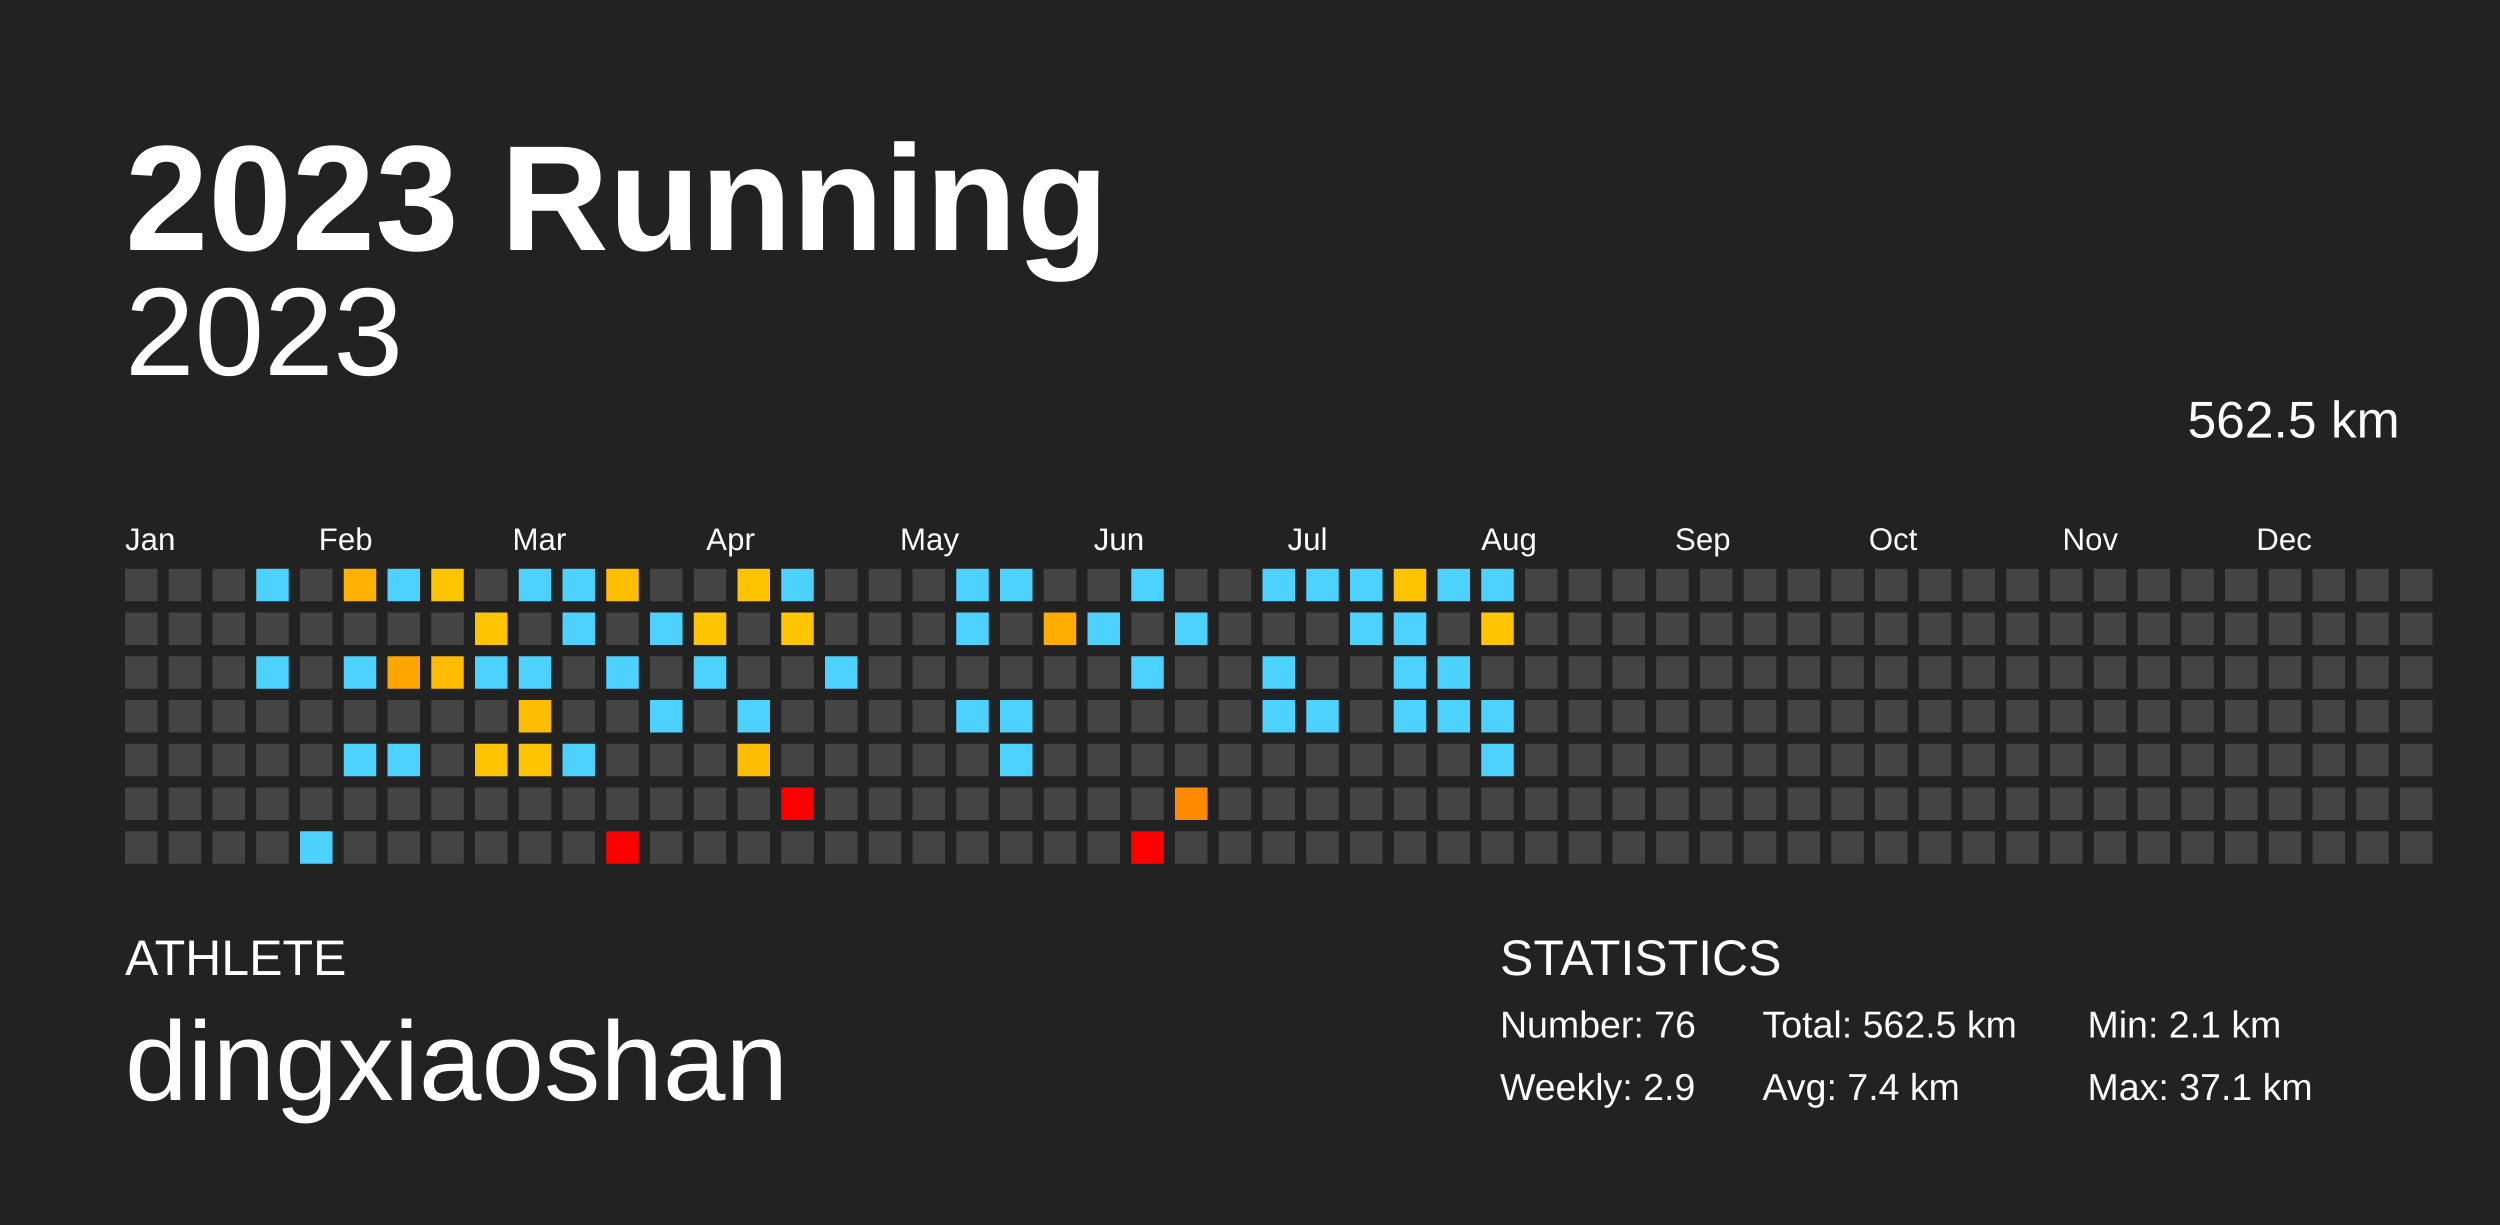
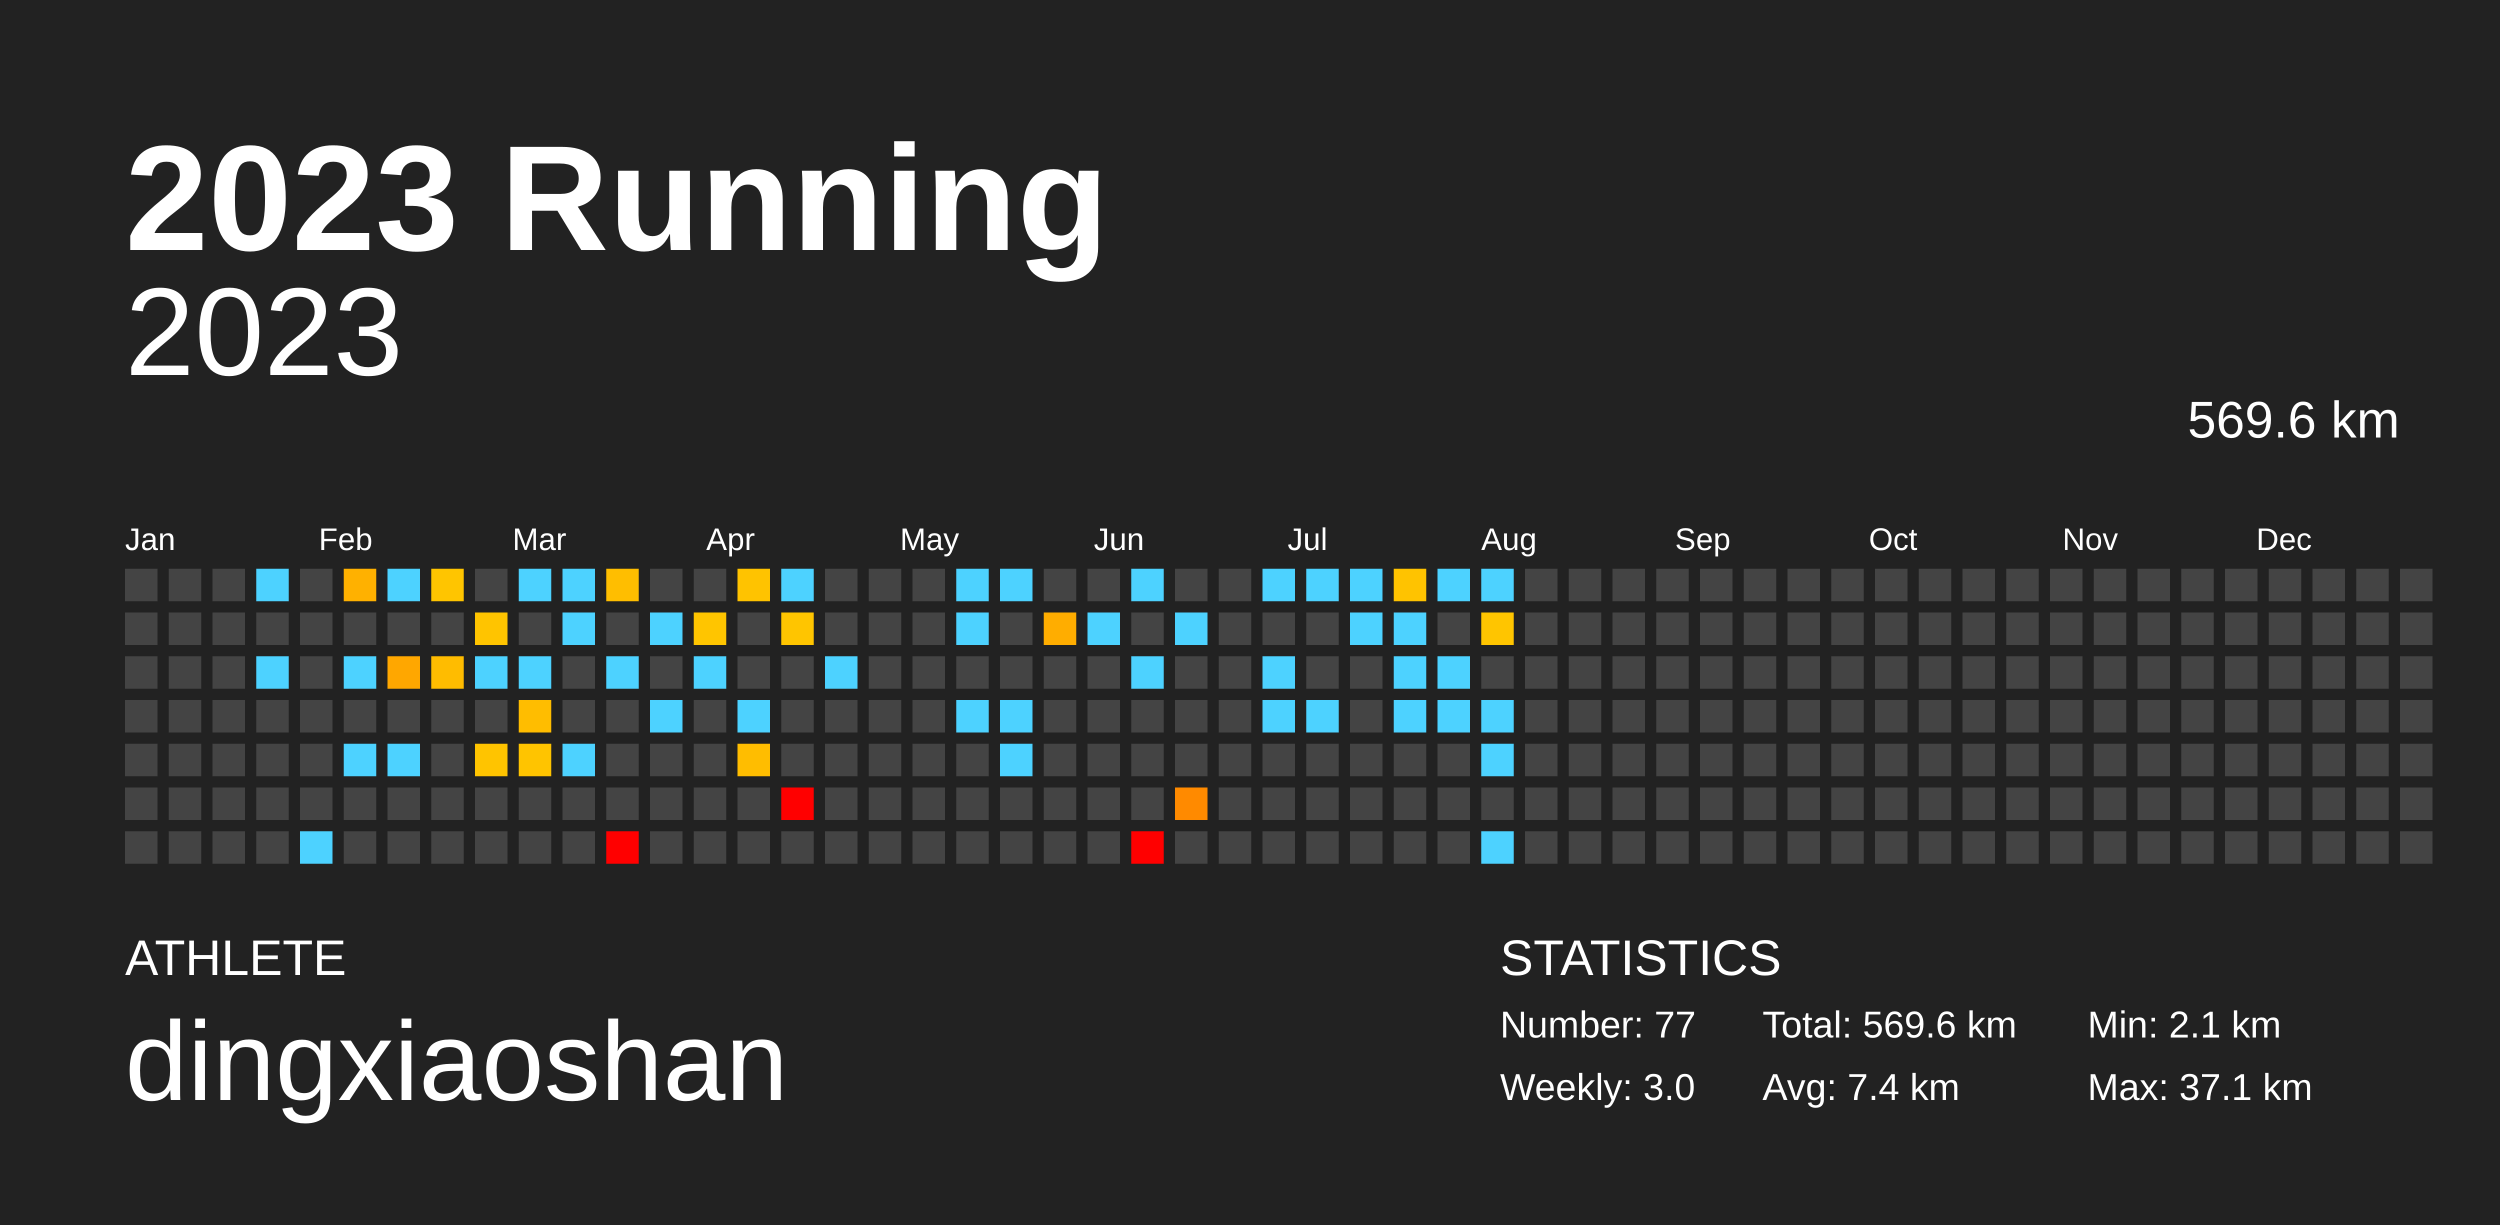
<svg xmlns="http://www.w3.org/2000/svg" baseProfile="full" height="98mm" version="1.1" viewBox="0,0,200,98" width="200mm">
  <defs />
  <rect fill="#222222" height="98" width="200" x="0" y="0" />
  <text fill="#FFFFFF" style="font-size:12px; font-family:Arial; font-weight:bold;" x="10" y="20">2023 Running</text>
  <text fill="#FFFFFF" style="font-size:4px; font-family:Arial" x="10" y="78">ATHLETE</text>
  <text fill="#FFFFFF" style="font-size:9px; font-family:Arial" x="10" y="88">dingxiaoshan</text>
  <text fill="#FFFFFF" style="font-size:4px; font-family:Arial" x="120" y="78">STATISTICS</text>
-   <text fill="#FFFFFF" style="font-size:3px; font-family:Arial" x="120" y="83">Number: 76</text>
-   <text fill="#FFFFFF" style="font-size:3px; font-family:Arial" x="120" y="88">Weekly: 2.9</text>
-   <text fill="#FFFFFF" style="font-size:3px; font-family:Arial" x="141" y="83">Total: 562.5 km</text>
+   <text fill="#FFFFFF" style="font-size:3px; font-family:Arial" x="120" y="83">Number: 77</text>
+   <text fill="#FFFFFF" style="font-size:3px; font-family:Arial" x="120" y="88">Weekly: 3.0</text>
+   <text fill="#FFFFFF" style="font-size:3px; font-family:Arial" x="141" y="83">Total: 569.6 km</text>
  <text fill="#FFFFFF" style="font-size:3px; font-family:Arial" x="141" y="88">Avg: 7.4 km</text>
  <text fill="#FFFFFF" style="font-size:3px; font-family:Arial" x="167" y="83">Min: 2.1 km</text>
  <text fill="#FFFFFF" style="font-size:3px; font-family:Arial" x="167" y="88">Max: 37.1 km</text>
  <text alignment-baseline="hanging" fill="#FFFFFF" style="font-size:10.0px; font-family:Arial;" x="10" y="30">2023</text>
-   <text alignment-baseline="hanging" fill="#FFFFFF" style="font-size:4.125px; font-family:Arial;" x="175" y="35">562.5 km</text>
+   <text alignment-baseline="hanging" fill="#FFFFFF" style="font-size:4.125px; font-family:Arial;" x="175" y="35">569.6 km</text>
  <text fill="#FFFFFF" style="font-size:2.5px; font-family:Arial" x="10.0" y="44">Jan</text>
  <text fill="#FFFFFF" style="font-size:2.5px; font-family:Arial" x="25.5" y="44">Feb</text>
  <text fill="#FFFFFF" style="font-size:2.5px; font-family:Arial" x="41.0" y="44">Mar</text>
  <text fill="#FFFFFF" style="font-size:2.5px; font-family:Arial" x="56.5" y="44">Apr</text>
  <text fill="#FFFFFF" style="font-size:2.5px; font-family:Arial" x="72.0" y="44">May</text>
  <text fill="#FFFFFF" style="font-size:2.5px; font-family:Arial" x="87.5" y="44">Jun</text>
  <text fill="#FFFFFF" style="font-size:2.5px; font-family:Arial" x="103.0" y="44">Jul</text>
  <text fill="#FFFFFF" style="font-size:2.5px; font-family:Arial" x="118.5" y="44">Aug</text>
  <text fill="#FFFFFF" style="font-size:2.5px; font-family:Arial" x="134.0" y="44">Sep</text>
  <text fill="#FFFFFF" style="font-size:2.5px; font-family:Arial" x="149.5" y="44">Oct</text>
  <text fill="#FFFFFF" style="font-size:2.5px; font-family:Arial" x="165.0" y="44">Nov</text>
  <text fill="#FFFFFF" style="font-size:2.5px; font-family:Arial" x="180.5" y="44">Dec</text>
  <rect fill="#444444" height="2.6" width="2.6" x="10.0" y="45.5" />
  <rect fill="#444444" height="2.6" width="2.6" x="10.0" y="49.0" />
  <rect fill="#444444" height="2.6" width="2.6" x="10.0" y="52.5" />
  <rect fill="#444444" height="2.6" width="2.6" x="10.0" y="56.0" />
  <rect fill="#444444" height="2.6" width="2.6" x="10.0" y="59.5" />
  <rect fill="#444444" height="2.6" width="2.6" x="10.0" y="63.0" />
  <rect fill="#444444" height="2.6" width="2.6" x="10.0" y="66.5" />
  <rect fill="#444444" height="2.6" width="2.6" x="13.5" y="45.5" />
  <rect fill="#444444" height="2.6" width="2.6" x="13.5" y="49.0" />
  <rect fill="#444444" height="2.6" width="2.6" x="13.5" y="52.5" />
  <rect fill="#444444" height="2.6" width="2.6" x="13.5" y="56.0" />
  <rect fill="#444444" height="2.6" width="2.6" x="13.5" y="59.5" />
  <rect fill="#444444" height="2.6" width="2.6" x="13.5" y="63.0" />
  <rect fill="#444444" height="2.6" width="2.6" x="13.5" y="66.5" />
  <rect fill="#444444" height="2.6" width="2.6" x="17.0" y="45.5" />
  <rect fill="#444444" height="2.6" width="2.6" x="17.0" y="49.0" />
  <rect fill="#444444" height="2.6" width="2.6" x="17.0" y="52.5" />
  <rect fill="#444444" height="2.6" width="2.6" x="17.0" y="56.0" />
  <rect fill="#444444" height="2.6" width="2.6" x="17.0" y="59.5" />
  <rect fill="#444444" height="2.6" width="2.6" x="17.0" y="63.0" />
  <rect fill="#444444" height="2.6" width="2.6" x="17.0" y="66.5" />
  <rect fill="#4dd2ff" height="2.6" width="2.6" x="20.5" y="45.5" />
  <rect fill="#444444" height="2.6" width="2.6" x="20.5" y="49.0" />
  <rect fill="#4dd2ff" height="2.6" width="2.6" x="20.5" y="52.5" />
  <rect fill="#444444" height="2.6" width="2.6" x="20.5" y="56.0" />
  <rect fill="#444444" height="2.6" width="2.6" x="20.5" y="59.5" />
  <rect fill="#444444" height="2.6" width="2.6" x="20.5" y="63.0" />
  <rect fill="#444444" height="2.6" width="2.6" x="20.5" y="66.5" />
  <rect fill="#444444" height="2.6" width="2.6" x="24.0" y="45.5" />
  <rect fill="#444444" height="2.6" width="2.6" x="24.0" y="49.0" />
  <rect fill="#444444" height="2.6" width="2.6" x="24.0" y="52.5" />
  <rect fill="#444444" height="2.6" width="2.6" x="24.0" y="56.0" />
  <rect fill="#444444" height="2.6" width="2.6" x="24.0" y="59.5" />
  <rect fill="#444444" height="2.6" width="2.6" x="24.0" y="63.0" />
  <rect fill="#4dd2ff" height="2.6" width="2.6" x="24.0" y="66.5" />
  <rect fill="#ffb100" height="2.6" width="2.6" x="27.5" y="45.5" />
  <rect fill="#444444" height="2.6" width="2.6" x="27.5" y="49.0" />
  <rect fill="#4dd2ff" height="2.6" width="2.6" x="27.5" y="52.5" />
  <rect fill="#444444" height="2.6" width="2.6" x="27.5" y="56.0" />
  <rect fill="#4dd2ff" height="2.6" width="2.6" x="27.5" y="59.5" />
  <rect fill="#444444" height="2.6" width="2.6" x="27.5" y="63.0" />
  <rect fill="#444444" height="2.6" width="2.6" x="27.5" y="66.5" />
  <rect fill="#4dd2ff" height="2.6" width="2.6" x="31.0" y="45.5" />
  <rect fill="#444444" height="2.6" width="2.6" x="31.0" y="49.0" />
  <rect fill="#ffa700" height="2.6" width="2.6" x="31.0" y="52.5" />
  <rect fill="#444444" height="2.6" width="2.6" x="31.0" y="56.0" />
  <rect fill="#4dd2ff" height="2.6" width="2.6" x="31.0" y="59.5" />
  <rect fill="#444444" height="2.6" width="2.6" x="31.0" y="63.0" />
  <rect fill="#444444" height="2.6" width="2.6" x="31.0" y="66.5" />
  <rect fill="#ffc500" height="2.6" width="2.6" x="34.5" y="45.5" />
  <rect fill="#444444" height="2.6" width="2.6" x="34.5" y="49.0" />
  <rect fill="#ffbc00" height="2.6" width="2.6" x="34.5" y="52.5" />
  <rect fill="#444444" height="2.6" width="2.6" x="34.5" y="56.0" />
  <rect fill="#444444" height="2.6" width="2.6" x="34.5" y="59.5" />
  <rect fill="#444444" height="2.6" width="2.6" x="34.5" y="63.0" />
  <rect fill="#444444" height="2.6" width="2.6" x="34.5" y="66.5" />
  <rect fill="#444444" height="2.6" width="2.6" x="38.0" y="45.5" />
  <rect fill="#ffc400" height="2.6" width="2.6" x="38.0" y="49.0" />
  <rect fill="#4dd2ff" height="2.6" width="2.6" x="38.0" y="52.5" />
  <rect fill="#444444" height="2.6" width="2.6" x="38.0" y="56.0" />
  <rect fill="#ffc400" height="2.6" width="2.6" x="38.0" y="59.5" />
  <rect fill="#444444" height="2.6" width="2.6" x="38.0" y="63.0" />
  <rect fill="#444444" height="2.6" width="2.6" x="38.0" y="66.5" />
  <rect fill="#4dd2ff" height="2.6" width="2.6" x="41.5" y="45.5" />
  <rect fill="#444444" height="2.6" width="2.6" x="41.5" y="49.0" />
  <rect fill="#4dd2ff" height="2.6" width="2.6" x="41.5" y="52.5" />
  <rect fill="#ffbd00" height="2.6" width="2.6" x="41.5" y="56.0" />
  <rect fill="#ffc400" height="2.6" width="2.6" x="41.5" y="59.5" />
  <rect fill="#444444" height="2.6" width="2.6" x="41.5" y="63.0" />
  <rect fill="#444444" height="2.6" width="2.6" x="41.5" y="66.5" />
  <rect fill="#4dd2ff" height="2.6" width="2.6" x="45.0" y="45.5" />
  <rect fill="#4dd2ff" height="2.6" width="2.6" x="45.0" y="49.0" />
  <rect fill="#444444" height="2.6" width="2.6" x="45.0" y="52.5" />
  <rect fill="#444444" height="2.6" width="2.6" x="45.0" y="56.0" />
  <rect fill="#4dd2ff" height="2.6" width="2.6" x="45.0" y="59.5" />
  <rect fill="#444444" height="2.6" width="2.6" x="45.0" y="63.0" />
  <rect fill="#444444" height="2.6" width="2.6" x="45.0" y="66.5" />
  <rect fill="#ffbe00" height="2.6" width="2.6" x="48.5" y="45.5" />
  <rect fill="#444444" height="2.6" width="2.6" x="48.5" y="49.0" />
  <rect fill="#4dd2ff" height="2.6" width="2.6" x="48.5" y="52.5" />
  <rect fill="#444444" height="2.6" width="2.6" x="48.5" y="56.0" />
  <rect fill="#444444" height="2.6" width="2.6" x="48.5" y="59.5" />
  <rect fill="#444444" height="2.6" width="2.6" x="48.5" y="63.0" />
  <rect fill="red" height="2.6" width="2.6" x="48.5" y="66.5" />
  <rect fill="#444444" height="2.6" width="2.6" x="52.0" y="45.5" />
  <rect fill="#4dd2ff" height="2.6" width="2.6" x="52.0" y="49.0" />
  <rect fill="#444444" height="2.6" width="2.6" x="52.0" y="52.5" />
  <rect fill="#4dd2ff" height="2.6" width="2.6" x="52.0" y="56.0" />
  <rect fill="#444444" height="2.6" width="2.6" x="52.0" y="59.5" />
  <rect fill="#444444" height="2.6" width="2.6" x="52.0" y="63.0" />
  <rect fill="#444444" height="2.6" width="2.6" x="52.0" y="66.5" />
  <rect fill="#444444" height="2.6" width="2.6" x="55.5" y="45.5" />
  <rect fill="#ffc500" height="2.6" width="2.6" x="55.5" y="49.0" />
  <rect fill="#4dd2ff" height="2.6" width="2.6" x="55.5" y="52.5" />
  <rect fill="#444444" height="2.6" width="2.6" x="55.5" y="56.0" />
  <rect fill="#444444" height="2.6" width="2.6" x="55.5" y="59.5" />
  <rect fill="#444444" height="2.6" width="2.6" x="55.5" y="63.0" />
  <rect fill="#444444" height="2.6" width="2.6" x="55.5" y="66.5" />
  <rect fill="#ffc300" height="2.6" width="2.6" x="59.0" y="45.5" />
  <rect fill="#444444" height="2.6" width="2.6" x="59.0" y="49.0" />
  <rect fill="#444444" height="2.6" width="2.6" x="59.0" y="52.5" />
  <rect fill="#4dd2ff" height="2.6" width="2.6" x="59.0" y="56.0" />
  <rect fill="#ffbd00" height="2.6" width="2.6" x="59.0" y="59.5" />
  <rect fill="#444444" height="2.6" width="2.6" x="59.0" y="63.0" />
  <rect fill="#444444" height="2.6" width="2.6" x="59.0" y="66.5" />
  <rect fill="#4dd2ff" height="2.6" width="2.6" x="62.5" y="45.5" />
  <rect fill="#ffc500" height="2.6" width="2.6" x="62.5" y="49.0" />
  <rect fill="#444444" height="2.6" width="2.6" x="62.5" y="52.5" />
  <rect fill="#444444" height="2.6" width="2.6" x="62.5" y="56.0" />
  <rect fill="#444444" height="2.6" width="2.6" x="62.5" y="59.5" />
  <rect fill="red" height="2.6" width="2.6" x="62.5" y="63.0" />
  <rect fill="#444444" height="2.6" width="2.6" x="62.5" y="66.5" />
  <rect fill="#444444" height="2.6" width="2.6" x="66.0" y="45.5" />
  <rect fill="#444444" height="2.6" width="2.6" x="66.0" y="49.0" />
  <rect fill="#4dd2ff" height="2.6" width="2.6" x="66.0" y="52.5" />
  <rect fill="#444444" height="2.6" width="2.6" x="66.0" y="56.0" />
  <rect fill="#444444" height="2.6" width="2.6" x="66.0" y="59.5" />
  <rect fill="#444444" height="2.6" width="2.6" x="66.0" y="63.0" />
  <rect fill="#444444" height="2.6" width="2.6" x="66.0" y="66.5" />
  <rect fill="#444444" height="2.6" width="2.6" x="69.5" y="45.5" />
  <rect fill="#444444" height="2.6" width="2.6" x="69.5" y="49.0" />
  <rect fill="#444444" height="2.6" width="2.6" x="69.5" y="52.5" />
  <rect fill="#444444" height="2.6" width="2.6" x="69.5" y="56.0" />
  <rect fill="#444444" height="2.6" width="2.6" x="69.5" y="59.5" />
  <rect fill="#444444" height="2.6" width="2.6" x="69.5" y="63.0" />
  <rect fill="#444444" height="2.6" width="2.6" x="69.5" y="66.5" />
  <rect fill="#444444" height="2.6" width="2.6" x="73.0" y="45.5" />
  <rect fill="#444444" height="2.6" width="2.6" x="73.0" y="49.0" />
  <rect fill="#444444" height="2.6" width="2.6" x="73.0" y="52.5" />
  <rect fill="#444444" height="2.6" width="2.6" x="73.0" y="56.0" />
  <rect fill="#444444" height="2.6" width="2.6" x="73.0" y="59.5" />
  <rect fill="#444444" height="2.6" width="2.6" x="73.0" y="63.0" />
  <rect fill="#444444" height="2.6" width="2.6" x="73.0" y="66.5" />
  <rect fill="#4dd2ff" height="2.6" width="2.6" x="76.5" y="45.5" />
  <rect fill="#4dd2ff" height="2.6" width="2.6" x="76.5" y="49.0" />
  <rect fill="#444444" height="2.6" width="2.6" x="76.5" y="52.5" />
  <rect fill="#4dd2ff" height="2.6" width="2.6" x="76.5" y="56.0" />
  <rect fill="#444444" height="2.6" width="2.6" x="76.5" y="59.5" />
  <rect fill="#444444" height="2.6" width="2.6" x="76.5" y="63.0" />
  <rect fill="#444444" height="2.6" width="2.6" x="76.5" y="66.5" />
  <rect fill="#4dd2ff" height="2.6" width="2.6" x="80.0" y="45.5" />
  <rect fill="#444444" height="2.6" width="2.6" x="80.0" y="49.0" />
  <rect fill="#444444" height="2.6" width="2.6" x="80.0" y="52.5" />
  <rect fill="#4dd2ff" height="2.6" width="2.6" x="80.0" y="56.0" />
  <rect fill="#4dd2ff" height="2.6" width="2.6" x="80.0" y="59.5" />
  <rect fill="#444444" height="2.6" width="2.6" x="80.0" y="63.0" />
  <rect fill="#444444" height="2.6" width="2.6" x="80.0" y="66.5" />
  <rect fill="#444444" height="2.6" width="2.6" x="83.5" y="45.5" />
  <rect fill="#ffad00" height="2.6" width="2.6" x="83.5" y="49.0" />
  <rect fill="#444444" height="2.6" width="2.6" x="83.5" y="52.5" />
  <rect fill="#444444" height="2.6" width="2.6" x="83.5" y="56.0" />
  <rect fill="#444444" height="2.6" width="2.6" x="83.5" y="59.5" />
  <rect fill="#444444" height="2.6" width="2.6" x="83.5" y="63.0" />
  <rect fill="#444444" height="2.6" width="2.6" x="83.5" y="66.5" />
  <rect fill="#444444" height="2.6" width="2.6" x="87.0" y="45.5" />
  <rect fill="#4dd2ff" height="2.6" width="2.6" x="87.0" y="49.0" />
  <rect fill="#444444" height="2.6" width="2.6" x="87.0" y="52.5" />
  <rect fill="#444444" height="2.6" width="2.6" x="87.0" y="56.0" />
  <rect fill="#444444" height="2.6" width="2.6" x="87.0" y="59.5" />
  <rect fill="#444444" height="2.6" width="2.6" x="87.0" y="63.0" />
  <rect fill="#444444" height="2.6" width="2.6" x="87.0" y="66.5" />
  <rect fill="#4dd2ff" height="2.6" width="2.6" x="90.5" y="45.5" />
  <rect fill="#444444" height="2.6" width="2.6" x="90.5" y="49.0" />
  <rect fill="#4dd2ff" height="2.6" width="2.6" x="90.5" y="52.5" />
  <rect fill="#444444" height="2.6" width="2.6" x="90.5" y="56.0" />
  <rect fill="#444444" height="2.6" width="2.6" x="90.5" y="59.5" />
  <rect fill="#444444" height="2.6" width="2.6" x="90.5" y="63.0" />
  <rect fill="red" height="2.6" width="2.6" x="90.5" y="66.5" />
  <rect fill="#444444" height="2.6" width="2.6" x="94.0" y="45.5" />
  <rect fill="#4dd2ff" height="2.6" width="2.6" x="94.0" y="49.0" />
  <rect fill="#444444" height="2.6" width="2.6" x="94.0" y="52.5" />
  <rect fill="#444444" height="2.6" width="2.6" x="94.0" y="56.0" />
  <rect fill="#444444" height="2.6" width="2.6" x="94.0" y="59.5" />
  <rect fill="#ff8a00" height="2.6" width="2.6" x="94.0" y="63.0" />
  <rect fill="#444444" height="2.6" width="2.6" x="94.0" y="66.5" />
  <rect fill="#444444" height="2.6" width="2.6" x="97.5" y="45.5" />
  <rect fill="#444444" height="2.6" width="2.6" x="97.5" y="49.0" />
  <rect fill="#444444" height="2.6" width="2.6" x="97.5" y="52.5" />
  <rect fill="#444444" height="2.6" width="2.6" x="97.5" y="56.0" />
  <rect fill="#444444" height="2.6" width="2.6" x="97.5" y="59.5" />
  <rect fill="#444444" height="2.6" width="2.6" x="97.5" y="63.0" />
  <rect fill="#444444" height="2.6" width="2.6" x="97.5" y="66.5" />
  <rect fill="#4dd2ff" height="2.6" width="2.6" x="101.0" y="45.5" />
  <rect fill="#444444" height="2.6" width="2.6" x="101.0" y="49.0" />
  <rect fill="#4dd2ff" height="2.6" width="2.6" x="101.0" y="52.5" />
  <rect fill="#4dd2ff" height="2.6" width="2.6" x="101.0" y="56.0" />
  <rect fill="#444444" height="2.6" width="2.6" x="101.0" y="59.5" />
  <rect fill="#444444" height="2.6" width="2.6" x="101.0" y="63.0" />
  <rect fill="#444444" height="2.6" width="2.6" x="101.0" y="66.5" />
  <rect fill="#4dd2ff" height="2.6" width="2.6" x="104.5" y="45.5" />
  <rect fill="#444444" height="2.6" width="2.6" x="104.5" y="49.0" />
  <rect fill="#444444" height="2.6" width="2.6" x="104.5" y="52.5" />
  <rect fill="#4dd2ff" height="2.6" width="2.6" x="104.5" y="56.0" />
  <rect fill="#444444" height="2.6" width="2.6" x="104.5" y="59.5" />
  <rect fill="#444444" height="2.6" width="2.6" x="104.5" y="63.0" />
  <rect fill="#444444" height="2.6" width="2.6" x="104.5" y="66.5" />
  <rect fill="#4dd2ff" height="2.6" width="2.6" x="108.0" y="45.5" />
  <rect fill="#4dd2ff" height="2.6" width="2.6" x="108.0" y="49.0" />
  <rect fill="#444444" height="2.6" width="2.6" x="108.0" y="52.5" />
  <rect fill="#444444" height="2.6" width="2.6" x="108.0" y="56.0" />
  <rect fill="#444444" height="2.6" width="2.6" x="108.0" y="59.5" />
  <rect fill="#444444" height="2.6" width="2.6" x="108.0" y="63.0" />
  <rect fill="#444444" height="2.6" width="2.6" x="108.0" y="66.5" />
  <rect fill="#ffc300" height="2.6" width="2.6" x="111.5" y="45.5" />
  <rect fill="#4dd2ff" height="2.6" width="2.6" x="111.5" y="49.0" />
  <rect fill="#4dd2ff" height="2.6" width="2.6" x="111.5" y="52.5" />
  <rect fill="#4dd2ff" height="2.6" width="2.6" x="111.5" y="56.0" />
  <rect fill="#444444" height="2.6" width="2.6" x="111.5" y="59.5" />
  <rect fill="#444444" height="2.6" width="2.6" x="111.5" y="63.0" />
  <rect fill="#444444" height="2.6" width="2.6" x="111.5" y="66.5" />
  <rect fill="#4dd2ff" height="2.6" width="2.6" x="115.0" y="45.5" />
  <rect fill="#444444" height="2.6" width="2.6" x="115.0" y="49.0" />
  <rect fill="#4dd2ff" height="2.6" width="2.6" x="115.0" y="52.5" />
  <rect fill="#4dd2ff" height="2.6" width="2.6" x="115.0" y="56.0" />
  <rect fill="#444444" height="2.6" width="2.6" x="115.0" y="59.5" />
  <rect fill="#444444" height="2.6" width="2.6" x="115.0" y="63.0" />
  <rect fill="#444444" height="2.6" width="2.6" x="115.0" y="66.5" />
  <rect fill="#4dd2ff" height="2.6" width="2.6" x="118.5" y="45.5" />
  <rect fill="#ffc500" height="2.6" width="2.6" x="118.5" y="49.0" />
  <rect fill="#444444" height="2.6" width="2.6" x="118.5" y="52.5" />
  <rect fill="#4dd2ff" height="2.6" width="2.6" x="118.5" y="56.0" />
  <rect fill="#4dd2ff" height="2.6" width="2.6" x="118.5" y="59.5" />
  <rect fill="#444444" height="2.6" width="2.6" x="118.5" y="63.0" />
-   <rect fill="#444444" height="2.6" width="2.6" x="118.5" y="66.5" />
+   <rect fill="#4dd2ff" height="2.6" width="2.6" x="118.5" y="66.5" />
  <rect fill="#444444" height="2.6" width="2.6" x="122.0" y="45.5" />
  <rect fill="#444444" height="2.6" width="2.6" x="122.0" y="49.0" />
  <rect fill="#444444" height="2.6" width="2.6" x="122.0" y="52.5" />
  <rect fill="#444444" height="2.6" width="2.6" x="122.0" y="56.0" />
  <rect fill="#444444" height="2.6" width="2.6" x="122.0" y="59.5" />
  <rect fill="#444444" height="2.6" width="2.6" x="122.0" y="63.0" />
  <rect fill="#444444" height="2.6" width="2.6" x="122.0" y="66.5" />
  <rect fill="#444444" height="2.6" width="2.6" x="125.5" y="45.5" />
  <rect fill="#444444" height="2.6" width="2.6" x="125.5" y="49.0" />
  <rect fill="#444444" height="2.6" width="2.6" x="125.5" y="52.5" />
  <rect fill="#444444" height="2.6" width="2.6" x="125.5" y="56.0" />
  <rect fill="#444444" height="2.6" width="2.6" x="125.5" y="59.5" />
  <rect fill="#444444" height="2.6" width="2.6" x="125.5" y="63.0" />
  <rect fill="#444444" height="2.6" width="2.6" x="125.5" y="66.5" />
  <rect fill="#444444" height="2.6" width="2.6" x="129.0" y="45.5" />
  <rect fill="#444444" height="2.6" width="2.6" x="129.0" y="49.0" />
  <rect fill="#444444" height="2.6" width="2.6" x="129.0" y="52.5" />
  <rect fill="#444444" height="2.6" width="2.6" x="129.0" y="56.0" />
  <rect fill="#444444" height="2.6" width="2.6" x="129.0" y="59.5" />
  <rect fill="#444444" height="2.6" width="2.6" x="129.0" y="63.0" />
  <rect fill="#444444" height="2.6" width="2.6" x="129.0" y="66.5" />
  <rect fill="#444444" height="2.6" width="2.6" x="132.5" y="45.5" />
  <rect fill="#444444" height="2.6" width="2.6" x="132.5" y="49.0" />
  <rect fill="#444444" height="2.6" width="2.6" x="132.5" y="52.5" />
  <rect fill="#444444" height="2.6" width="2.6" x="132.5" y="56.0" />
  <rect fill="#444444" height="2.6" width="2.6" x="132.5" y="59.5" />
  <rect fill="#444444" height="2.6" width="2.6" x="132.5" y="63.0" />
  <rect fill="#444444" height="2.6" width="2.6" x="132.5" y="66.5" />
  <rect fill="#444444" height="2.6" width="2.6" x="136.0" y="45.5" />
  <rect fill="#444444" height="2.6" width="2.6" x="136.0" y="49.0" />
  <rect fill="#444444" height="2.6" width="2.6" x="136.0" y="52.5" />
  <rect fill="#444444" height="2.6" width="2.6" x="136.0" y="56.0" />
  <rect fill="#444444" height="2.6" width="2.6" x="136.0" y="59.5" />
  <rect fill="#444444" height="2.6" width="2.6" x="136.0" y="63.0" />
  <rect fill="#444444" height="2.6" width="2.6" x="136.0" y="66.5" />
  <rect fill="#444444" height="2.6" width="2.6" x="139.5" y="45.5" />
  <rect fill="#444444" height="2.6" width="2.6" x="139.5" y="49.0" />
  <rect fill="#444444" height="2.6" width="2.6" x="139.5" y="52.5" />
  <rect fill="#444444" height="2.6" width="2.6" x="139.5" y="56.0" />
  <rect fill="#444444" height="2.6" width="2.6" x="139.5" y="59.5" />
  <rect fill="#444444" height="2.6" width="2.6" x="139.5" y="63.0" />
  <rect fill="#444444" height="2.6" width="2.6" x="139.5" y="66.5" />
  <rect fill="#444444" height="2.6" width="2.6" x="143.0" y="45.5" />
  <rect fill="#444444" height="2.6" width="2.6" x="143.0" y="49.0" />
  <rect fill="#444444" height="2.6" width="2.6" x="143.0" y="52.5" />
  <rect fill="#444444" height="2.6" width="2.6" x="143.0" y="56.0" />
  <rect fill="#444444" height="2.6" width="2.6" x="143.0" y="59.5" />
  <rect fill="#444444" height="2.6" width="2.6" x="143.0" y="63.0" />
  <rect fill="#444444" height="2.6" width="2.6" x="143.0" y="66.5" />
  <rect fill="#444444" height="2.6" width="2.6" x="146.5" y="45.5" />
  <rect fill="#444444" height="2.6" width="2.6" x="146.5" y="49.0" />
  <rect fill="#444444" height="2.6" width="2.6" x="146.5" y="52.5" />
  <rect fill="#444444" height="2.6" width="2.6" x="146.5" y="56.0" />
  <rect fill="#444444" height="2.6" width="2.6" x="146.5" y="59.5" />
  <rect fill="#444444" height="2.6" width="2.6" x="146.5" y="63.0" />
  <rect fill="#444444" height="2.6" width="2.6" x="146.5" y="66.5" />
  <rect fill="#444444" height="2.6" width="2.6" x="150.0" y="45.5" />
  <rect fill="#444444" height="2.6" width="2.6" x="150.0" y="49.0" />
  <rect fill="#444444" height="2.6" width="2.6" x="150.0" y="52.5" />
  <rect fill="#444444" height="2.6" width="2.6" x="150.0" y="56.0" />
  <rect fill="#444444" height="2.6" width="2.6" x="150.0" y="59.5" />
  <rect fill="#444444" height="2.6" width="2.6" x="150.0" y="63.0" />
  <rect fill="#444444" height="2.6" width="2.6" x="150.0" y="66.5" />
  <rect fill="#444444" height="2.6" width="2.6" x="153.5" y="45.5" />
  <rect fill="#444444" height="2.6" width="2.6" x="153.5" y="49.0" />
  <rect fill="#444444" height="2.6" width="2.6" x="153.5" y="52.5" />
  <rect fill="#444444" height="2.6" width="2.6" x="153.5" y="56.0" />
  <rect fill="#444444" height="2.6" width="2.6" x="153.5" y="59.5" />
  <rect fill="#444444" height="2.6" width="2.6" x="153.5" y="63.0" />
  <rect fill="#444444" height="2.6" width="2.6" x="153.5" y="66.5" />
  <rect fill="#444444" height="2.6" width="2.6" x="157.0" y="45.5" />
  <rect fill="#444444" height="2.6" width="2.6" x="157.0" y="49.0" />
  <rect fill="#444444" height="2.6" width="2.6" x="157.0" y="52.5" />
  <rect fill="#444444" height="2.6" width="2.6" x="157.0" y="56.0" />
  <rect fill="#444444" height="2.6" width="2.6" x="157.0" y="59.5" />
  <rect fill="#444444" height="2.6" width="2.6" x="157.0" y="63.0" />
  <rect fill="#444444" height="2.6" width="2.6" x="157.0" y="66.5" />
  <rect fill="#444444" height="2.6" width="2.6" x="160.5" y="45.5" />
  <rect fill="#444444" height="2.6" width="2.6" x="160.5" y="49.0" />
  <rect fill="#444444" height="2.6" width="2.6" x="160.5" y="52.5" />
  <rect fill="#444444" height="2.6" width="2.6" x="160.5" y="56.0" />
  <rect fill="#444444" height="2.6" width="2.6" x="160.5" y="59.5" />
  <rect fill="#444444" height="2.6" width="2.6" x="160.5" y="63.0" />
  <rect fill="#444444" height="2.6" width="2.6" x="160.5" y="66.5" />
  <rect fill="#444444" height="2.6" width="2.6" x="164.0" y="45.5" />
  <rect fill="#444444" height="2.6" width="2.6" x="164.0" y="49.0" />
  <rect fill="#444444" height="2.6" width="2.6" x="164.0" y="52.5" />
  <rect fill="#444444" height="2.6" width="2.6" x="164.0" y="56.0" />
  <rect fill="#444444" height="2.6" width="2.6" x="164.0" y="59.5" />
  <rect fill="#444444" height="2.6" width="2.6" x="164.0" y="63.0" />
  <rect fill="#444444" height="2.6" width="2.6" x="164.0" y="66.5" />
  <rect fill="#444444" height="2.6" width="2.6" x="167.5" y="45.5" />
  <rect fill="#444444" height="2.6" width="2.6" x="167.5" y="49.0" />
  <rect fill="#444444" height="2.6" width="2.6" x="167.5" y="52.5" />
  <rect fill="#444444" height="2.6" width="2.6" x="167.5" y="56.0" />
  <rect fill="#444444" height="2.6" width="2.6" x="167.5" y="59.5" />
  <rect fill="#444444" height="2.6" width="2.6" x="167.5" y="63.0" />
  <rect fill="#444444" height="2.6" width="2.6" x="167.5" y="66.5" />
  <rect fill="#444444" height="2.6" width="2.6" x="171.0" y="45.5" />
  <rect fill="#444444" height="2.6" width="2.6" x="171.0" y="49.0" />
  <rect fill="#444444" height="2.6" width="2.6" x="171.0" y="52.5" />
  <rect fill="#444444" height="2.6" width="2.6" x="171.0" y="56.0" />
  <rect fill="#444444" height="2.6" width="2.6" x="171.0" y="59.5" />
  <rect fill="#444444" height="2.6" width="2.6" x="171.0" y="63.0" />
  <rect fill="#444444" height="2.6" width="2.6" x="171.0" y="66.5" />
  <rect fill="#444444" height="2.6" width="2.6" x="174.5" y="45.5" />
  <rect fill="#444444" height="2.6" width="2.6" x="174.5" y="49.0" />
  <rect fill="#444444" height="2.6" width="2.6" x="174.5" y="52.5" />
  <rect fill="#444444" height="2.6" width="2.6" x="174.5" y="56.0" />
  <rect fill="#444444" height="2.6" width="2.6" x="174.5" y="59.5" />
  <rect fill="#444444" height="2.6" width="2.6" x="174.5" y="63.0" />
  <rect fill="#444444" height="2.6" width="2.6" x="174.5" y="66.5" />
  <rect fill="#444444" height="2.6" width="2.6" x="178.0" y="45.5" />
  <rect fill="#444444" height="2.6" width="2.6" x="178.0" y="49.0" />
  <rect fill="#444444" height="2.6" width="2.6" x="178.0" y="52.5" />
  <rect fill="#444444" height="2.6" width="2.6" x="178.0" y="56.0" />
  <rect fill="#444444" height="2.6" width="2.6" x="178.0" y="59.5" />
  <rect fill="#444444" height="2.6" width="2.6" x="178.0" y="63.0" />
  <rect fill="#444444" height="2.6" width="2.6" x="178.0" y="66.5" />
  <rect fill="#444444" height="2.6" width="2.6" x="181.5" y="45.5" />
  <rect fill="#444444" height="2.6" width="2.6" x="181.5" y="49.0" />
  <rect fill="#444444" height="2.6" width="2.6" x="181.5" y="52.5" />
  <rect fill="#444444" height="2.6" width="2.6" x="181.5" y="56.0" />
  <rect fill="#444444" height="2.6" width="2.6" x="181.5" y="59.5" />
  <rect fill="#444444" height="2.6" width="2.6" x="181.5" y="63.0" />
  <rect fill="#444444" height="2.6" width="2.6" x="181.5" y="66.5" />
  <rect fill="#444444" height="2.6" width="2.6" x="185.0" y="45.5" />
  <rect fill="#444444" height="2.6" width="2.6" x="185.0" y="49.0" />
  <rect fill="#444444" height="2.6" width="2.6" x="185.0" y="52.5" />
  <rect fill="#444444" height="2.6" width="2.6" x="185.0" y="56.0" />
  <rect fill="#444444" height="2.6" width="2.6" x="185.0" y="59.5" />
  <rect fill="#444444" height="2.6" width="2.6" x="185.0" y="63.0" />
  <rect fill="#444444" height="2.6" width="2.6" x="185.0" y="66.5" />
  <rect fill="#444444" height="2.6" width="2.6" x="188.5" y="45.5" />
  <rect fill="#444444" height="2.6" width="2.6" x="188.5" y="49.0" />
  <rect fill="#444444" height="2.6" width="2.6" x="188.5" y="52.5" />
  <rect fill="#444444" height="2.6" width="2.6" x="188.5" y="56.0" />
  <rect fill="#444444" height="2.6" width="2.6" x="188.5" y="59.5" />
  <rect fill="#444444" height="2.6" width="2.6" x="188.5" y="63.0" />
  <rect fill="#444444" height="2.6" width="2.6" x="188.5" y="66.5" />
  <rect fill="#444444" height="2.6" width="2.6" x="192.0" y="45.5" />
  <rect fill="#444444" height="2.6" width="2.6" x="192.0" y="49.0" />
  <rect fill="#444444" height="2.6" width="2.6" x="192.0" y="52.5" />
  <rect fill="#444444" height="2.6" width="2.6" x="192.0" y="56.0" />
  <rect fill="#444444" height="2.6" width="2.6" x="192.0" y="59.5" />
  <rect fill="#444444" height="2.6" width="2.6" x="192.0" y="63.0" />
  <rect fill="#444444" height="2.6" width="2.6" x="192.0" y="66.5" />
</svg>
